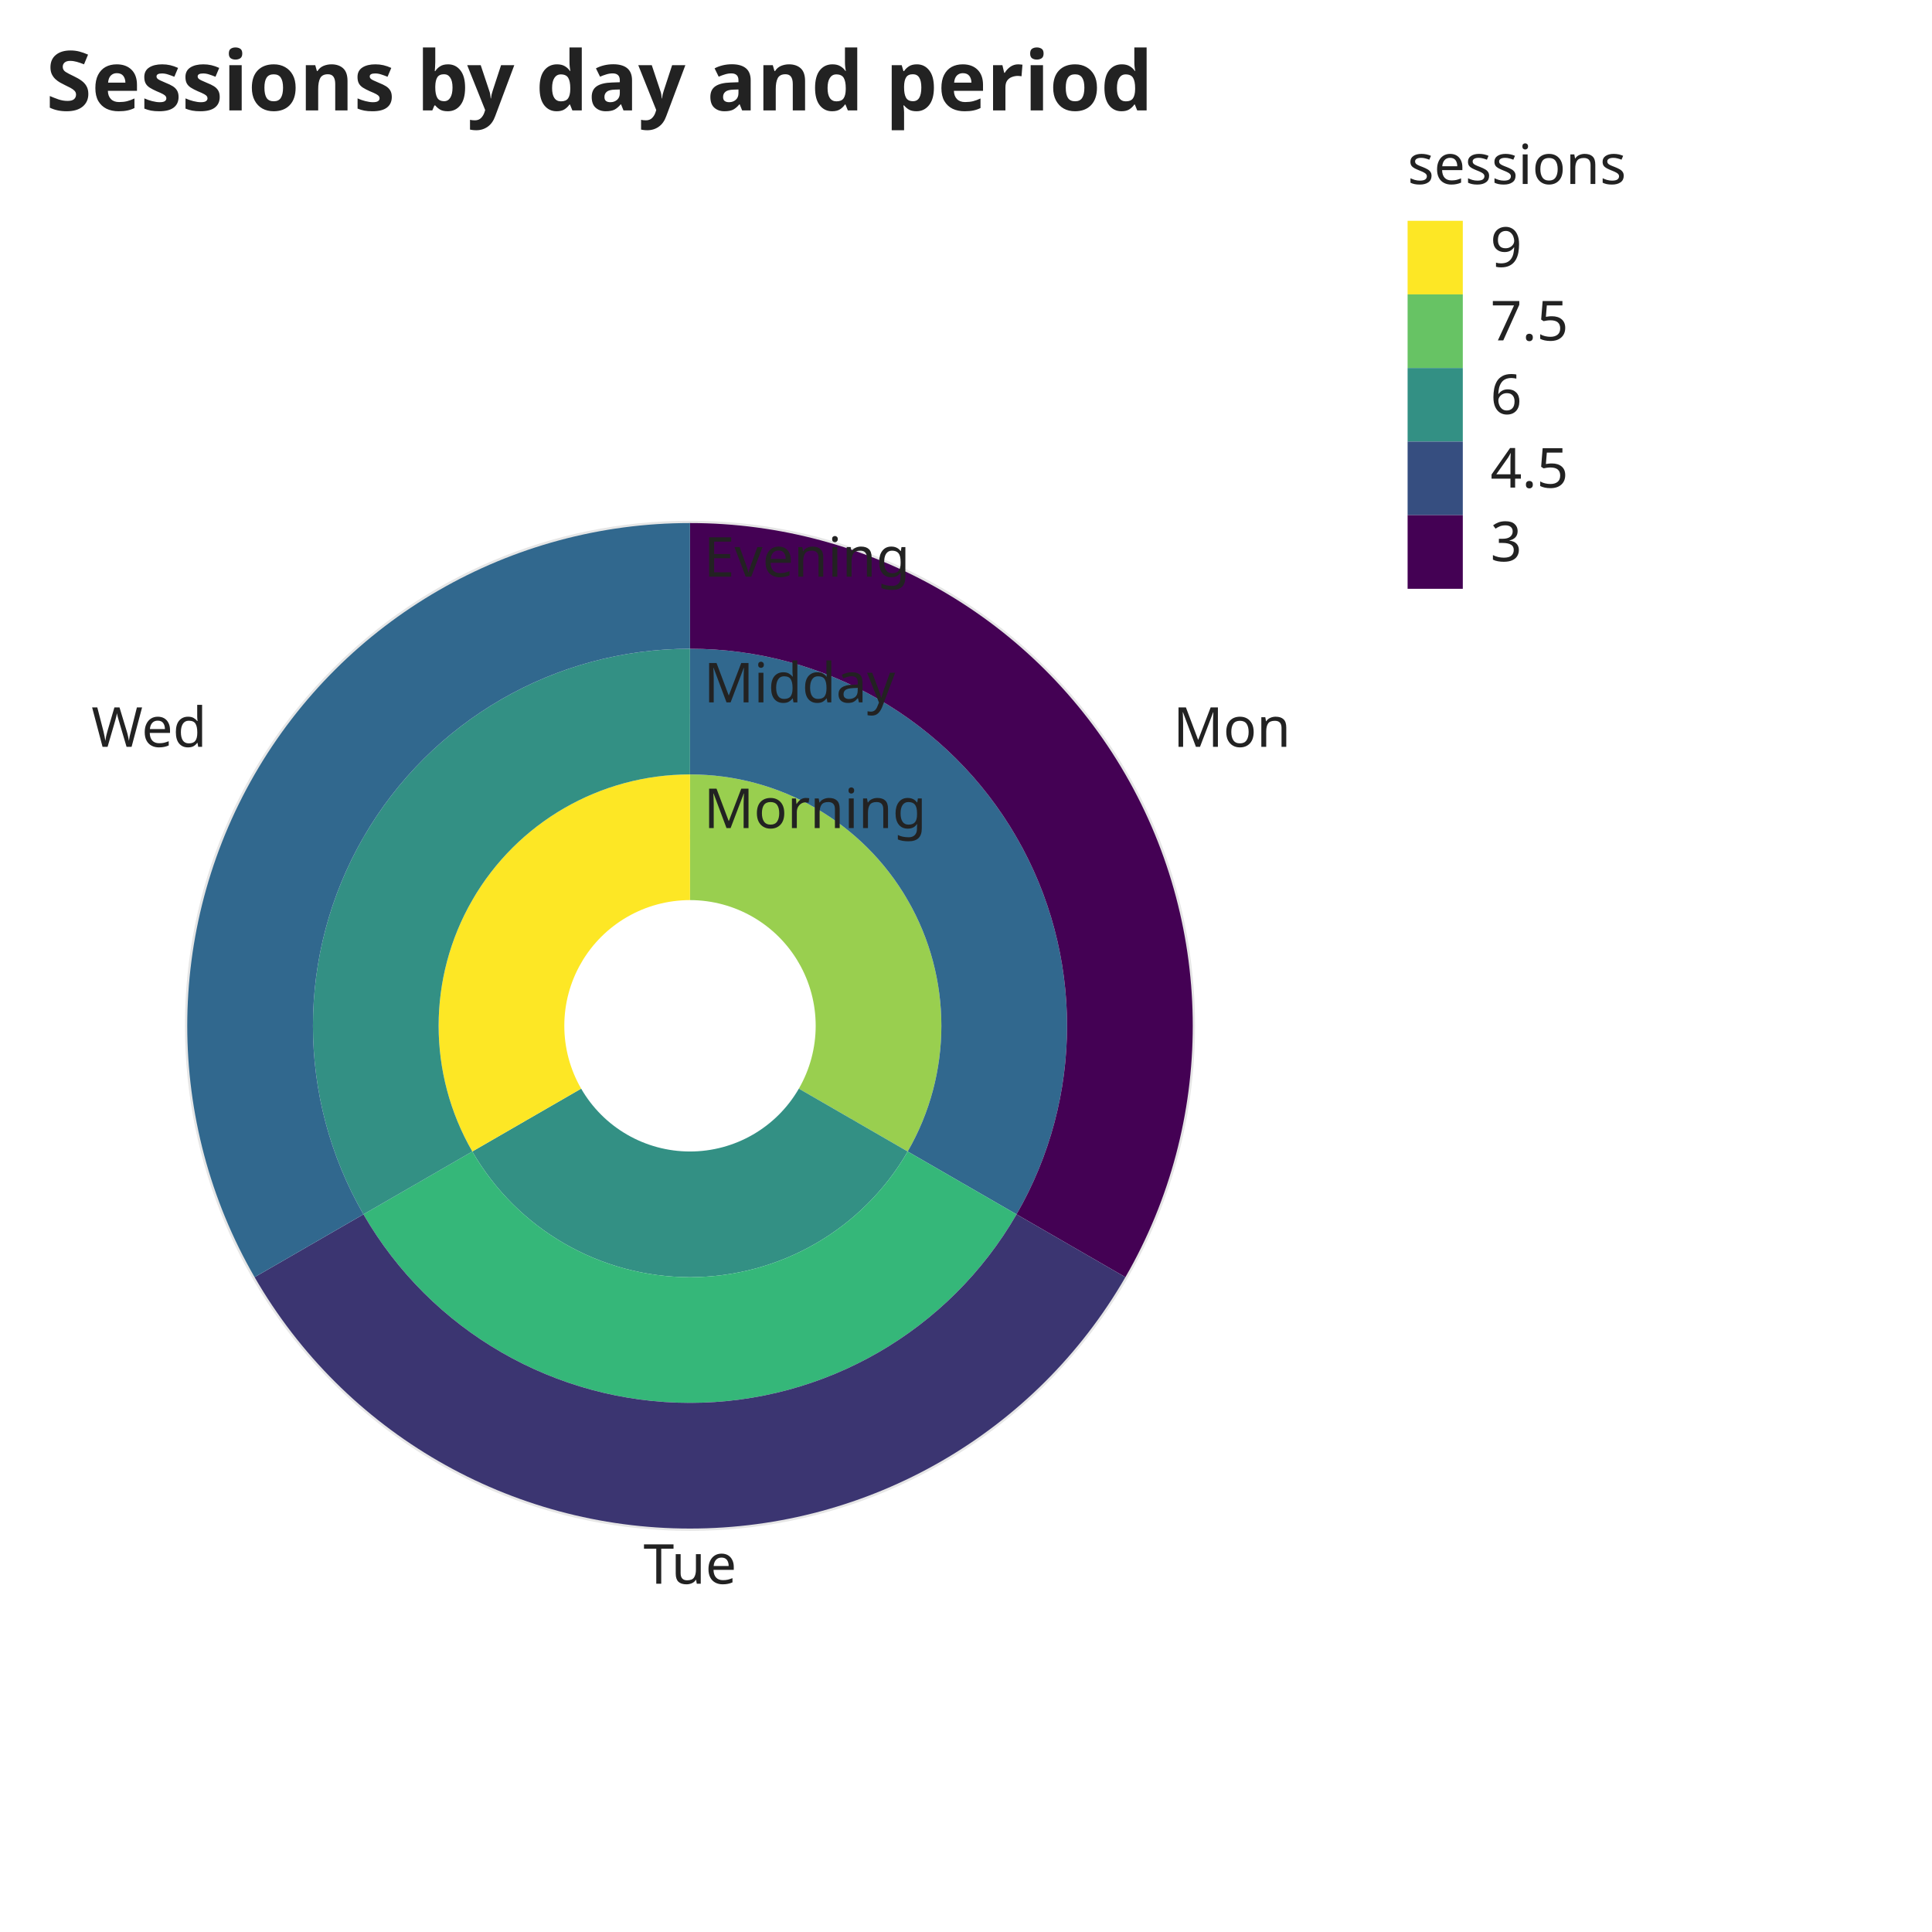
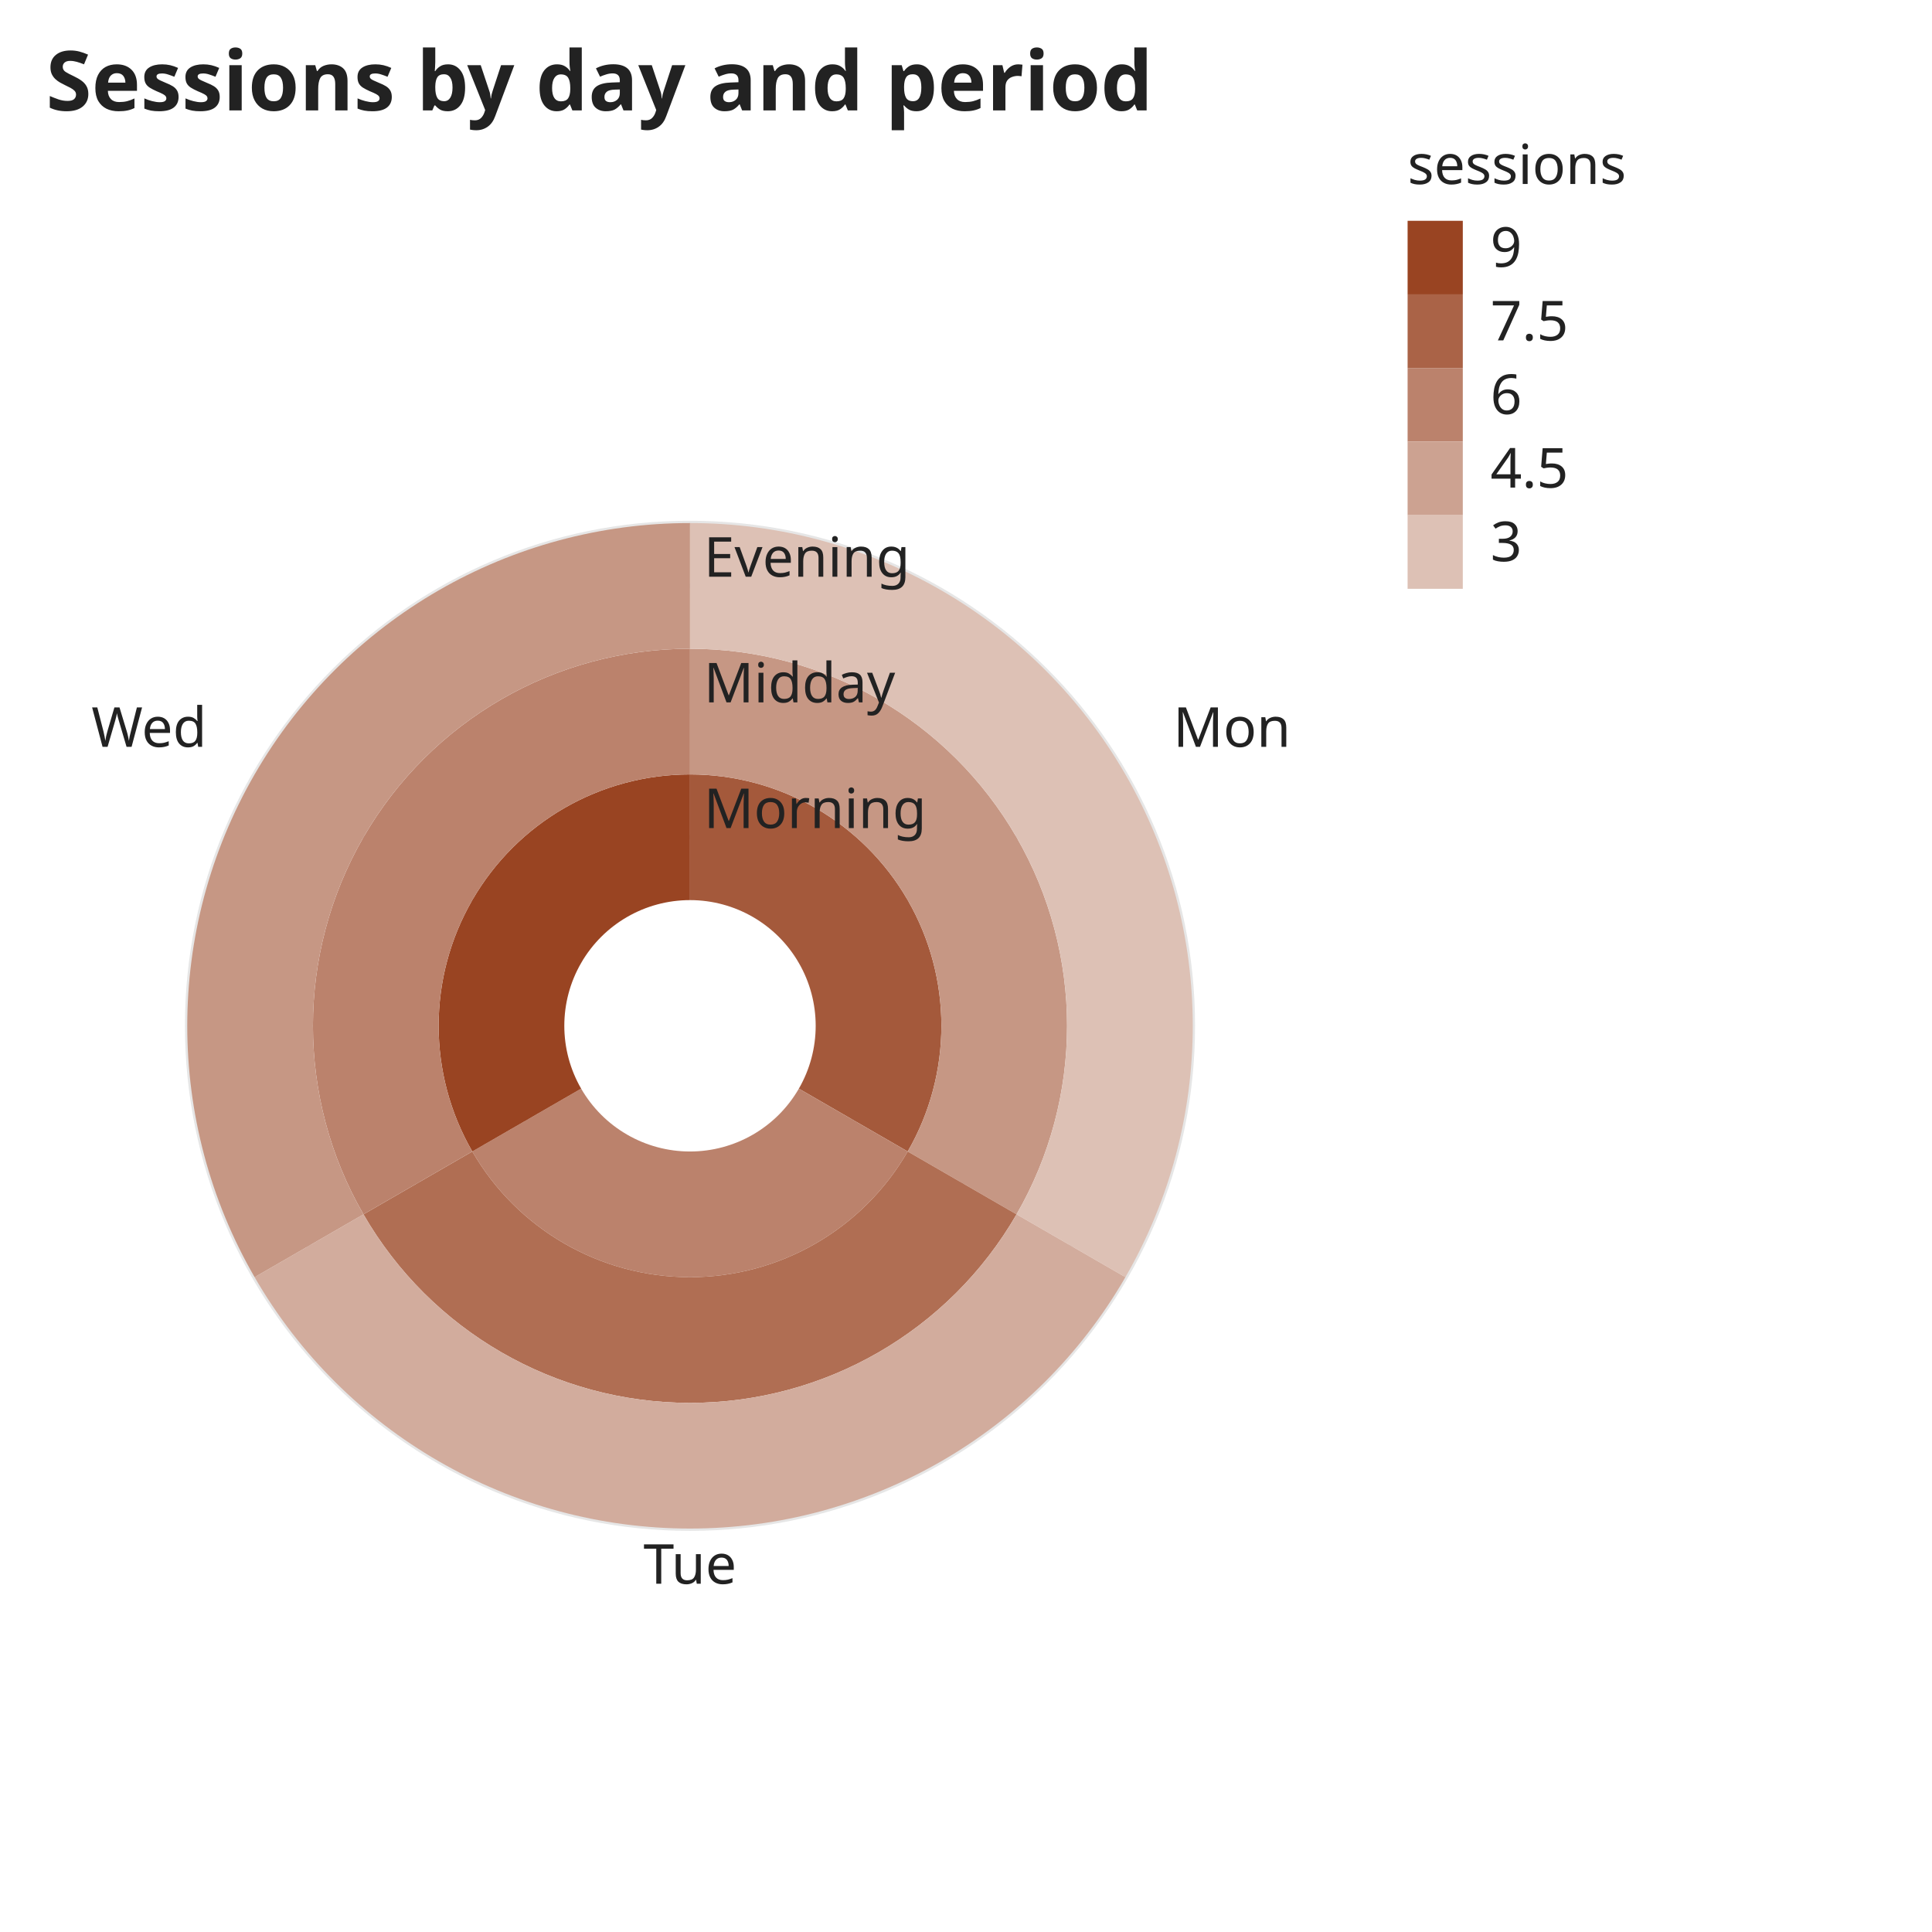
<svg xmlns="http://www.w3.org/2000/svg" width="420" height="420" viewBox="0 0 420 420" role="img" aria-label="Sessions by day and period">
  <rect class="algraf-background" x="0" y="0" width="420" height="420" fill="#ffffff" />
  <text class="algraf-title" x="10" y="24" font-family="system-ui, sans-serif" font-size="18" font-weight="600" fill="#222222">Sessions by day and period</text>
  <rect class="algraf-plot-area" x="10" y="36" width="280" height="374" fill="#ffffff" />
  <g class="algraf-polar-grid">
    <circle cx="150" cy="223" r="40.985" fill="none" stroke="#e6e6e6" stroke-width="1" />
    <circle cx="150" cy="223" r="68.309" fill="none" stroke="#e6e6e6" stroke-width="1" />
    <circle cx="150" cy="223" r="95.632" fill="none" stroke="#e6e6e6" stroke-width="1" />
    <circle cx="150" cy="223" r="109.294" fill="none" stroke="#e6e6e6" stroke-width="1" />
    <line x1="173.663" y1="209.338" x2="244.651" y2="168.353" stroke="#e6e6e6" stroke-width="1" />
    <line x1="150" y1="250.323" x2="150" y2="332.294" stroke="#e6e6e6" stroke-width="1" />
    <line x1="126.337" y1="209.338" x2="55.349" y2="168.353" stroke="#e6e6e6" stroke-width="1" />
  </g>
  <g class="algraf-layer algraf-geom-tile">
-     <path d="M 150 168.353 A 54.647 54.647 0 0 1 197.326 250.323 L 173.663 236.662 A 27.323 27.323 0 0 0 150 195.677 Z" fill="#99cf4f" opacity="1" />
-     <path d="M 150 141.03 A 81.97 81.97 0 0 1 220.988 263.985 L 197.326 250.323 A 54.647 54.647 0 0 0 150 168.353 Z" fill="#31688e" opacity="1" />
-     <path d="M 150 113.706 A 109.294 109.294 0 0 1 244.651 277.647 L 220.988 263.985 A 81.97 81.97 0 0 0 150 141.03 Z" fill="#440154" opacity="1" />
-     <path d="M 197.326 250.323 A 54.647 54.647 0 0 1 102.674 250.323 L 126.337 236.662 A 27.323 27.323 0 0 0 173.663 236.662 Z" fill="#339084" opacity="1" />
-     <path d="M 220.988 263.985 A 81.97 81.97 0 0 1 79.012 263.985 L 102.674 250.323 A 54.647 54.647 0 0 0 197.326 250.323 Z" fill="#35b779" opacity="1" />
-     <path d="M 244.651 277.647 A 109.294 109.294 0 0 1 55.349 277.647 L 79.012 263.985 A 81.97 81.97 0 0 0 220.988 263.985 Z" fill="#3b3571" opacity="1" />
-     <path d="M 102.674 250.323 A 54.647 54.647 0 0 1 150 168.353 L 150 195.677 A 27.323 27.323 0 0 0 126.337 236.662 Z" fill="#fde725" opacity="1" />
-     <path d="M 79.012 263.985 A 81.97 81.97 0 0 1 150 141.03 L 150 168.353 A 54.647 54.647 0 0 0 102.674 250.323 Z" fill="#339084" opacity="1" />
-     <path d="M 55.349 277.647 A 109.294 109.294 0 0 1 150 113.706 L 150 141.03 A 81.97 81.97 0 0 0 79.012 263.985 Z" fill="#31688e" opacity="1" />
+     <path d="M 150 168.353 A 54.647 54.647 0 0 1 197.326 250.323 L 173.663 236.662 A 27.323 27.323 0 0 0 150 195.677 Z" fill="#a4593b" opacity="1" />
+     <path d="M 150 141.03 A 81.97 81.97 0 0 1 220.988 263.985 L 197.326 250.323 A 54.647 54.647 0 0 0 150 168.353 Z" fill="#c69784" opacity="1" />
+     <path d="M 150 113.706 A 109.294 109.294 0 0 1 244.651 277.647 L 220.988 263.985 A 81.97 81.97 0 0 0 150 141.03 Z" fill="#ddc1b5" opacity="1" />
+     <path d="M 197.326 250.323 A 54.647 54.647 0 0 1 102.674 250.323 L 126.337 236.662 A 27.323 27.323 0 0 0 173.663 236.662 Z" fill="#bb826c" opacity="1" />
+     <path d="M 220.988 263.985 A 81.97 81.97 0 0 1 79.012 263.985 L 102.674 250.323 A 54.647 54.647 0 0 0 197.326 250.323 Z" fill="#b06e53" opacity="1" />
+     <path d="M 244.651 277.647 A 109.294 109.294 0 0 1 55.349 277.647 L 79.012 263.985 A 81.97 81.97 0 0 0 220.988 263.985 Z" fill="#d2ac9d" opacity="1" />
+     <path d="M 102.674 250.323 A 54.647 54.647 0 0 1 150 168.353 L 150 195.677 A 27.323 27.323 0 0 0 126.337 236.662 Z" fill="#994422" opacity="1" />
+     <path d="M 79.012 263.985 A 81.97 81.97 0 0 1 150 141.03 L 150 168.353 A 54.647 54.647 0 0 0 102.674 250.323 Z" fill="#bb826c" opacity="1" />
+     <path d="M 55.349 277.647 A 109.294 109.294 0 0 1 150 113.706 L 150 141.03 A 81.97 81.97 0 0 0 79.012 263.985 Z" fill="#c69784" opacity="1" />
  </g>
  <g class="algraf-polar-theta-labels">
    <text x="255.044" y="162.353" text-anchor="start" font-family="system-ui, sans-serif" font-size="12" fill="#222222">Mon</text>
    <text x="150" y="344.294" text-anchor="middle" font-family="system-ui, sans-serif" font-size="12" fill="#222222">Tue</text>
    <text x="44.956" y="162.353" text-anchor="end" font-family="system-ui, sans-serif" font-size="12" fill="#222222">Wed</text>
  </g>
  <g class="algraf-polar-radius-labels">
    <text x="153" y="180.015" text-anchor="start" font-family="system-ui, sans-serif" font-size="12" fill="#222222">Morning</text>
    <text x="153" y="152.691" text-anchor="start" font-family="system-ui, sans-serif" font-size="12" fill="#222222">Midday</text>
    <text x="153" y="125.368" text-anchor="start" font-family="system-ui, sans-serif" font-size="12" fill="#222222">Evening</text>
  </g>
  <g class="algraf-legends">
    <text x="306" y="40" text-anchor="start" font-family="system-ui, sans-serif" font-size="12" fill="#222222">sessions</text>
-     <rect x="306" y="48" width="12" height="16" fill="#fde725" />
+     <rect x="306" y="48" width="12" height="16" fill="#994422" />
    <text x="324" y="58" text-anchor="start" font-family="system-ui, sans-serif" font-size="12" fill="#222222">9</text>
-     <rect x="306" y="64" width="12" height="16" fill="#67c364" />
+     <rect x="306" y="64" width="12" height="16" fill="#aa6347" />
    <text x="324" y="74" text-anchor="start" font-family="system-ui, sans-serif" font-size="12" fill="#222222">7.5</text>
-     <rect x="306" y="80" width="12" height="16" fill="#339084" />
+     <rect x="306" y="80" width="12" height="16" fill="#bb826c" />
    <text x="324" y="90" text-anchor="start" font-family="system-ui, sans-serif" font-size="12" fill="#222222">6</text>
-     <rect x="306" y="96" width="12" height="16" fill="#364e80" />
+     <rect x="306" y="96" width="12" height="16" fill="#cca291" />
    <text x="324" y="106" text-anchor="start" font-family="system-ui, sans-serif" font-size="12" fill="#222222">4.5</text>
-     <rect x="306" y="112" width="12" height="16" fill="#440154" />
+     <rect x="306" y="112" width="12" height="16" fill="#ddc1b5" />
    <text x="324" y="122" text-anchor="start" font-family="system-ui, sans-serif" font-size="12" fill="#222222">3</text>
  </g>
</svg>
